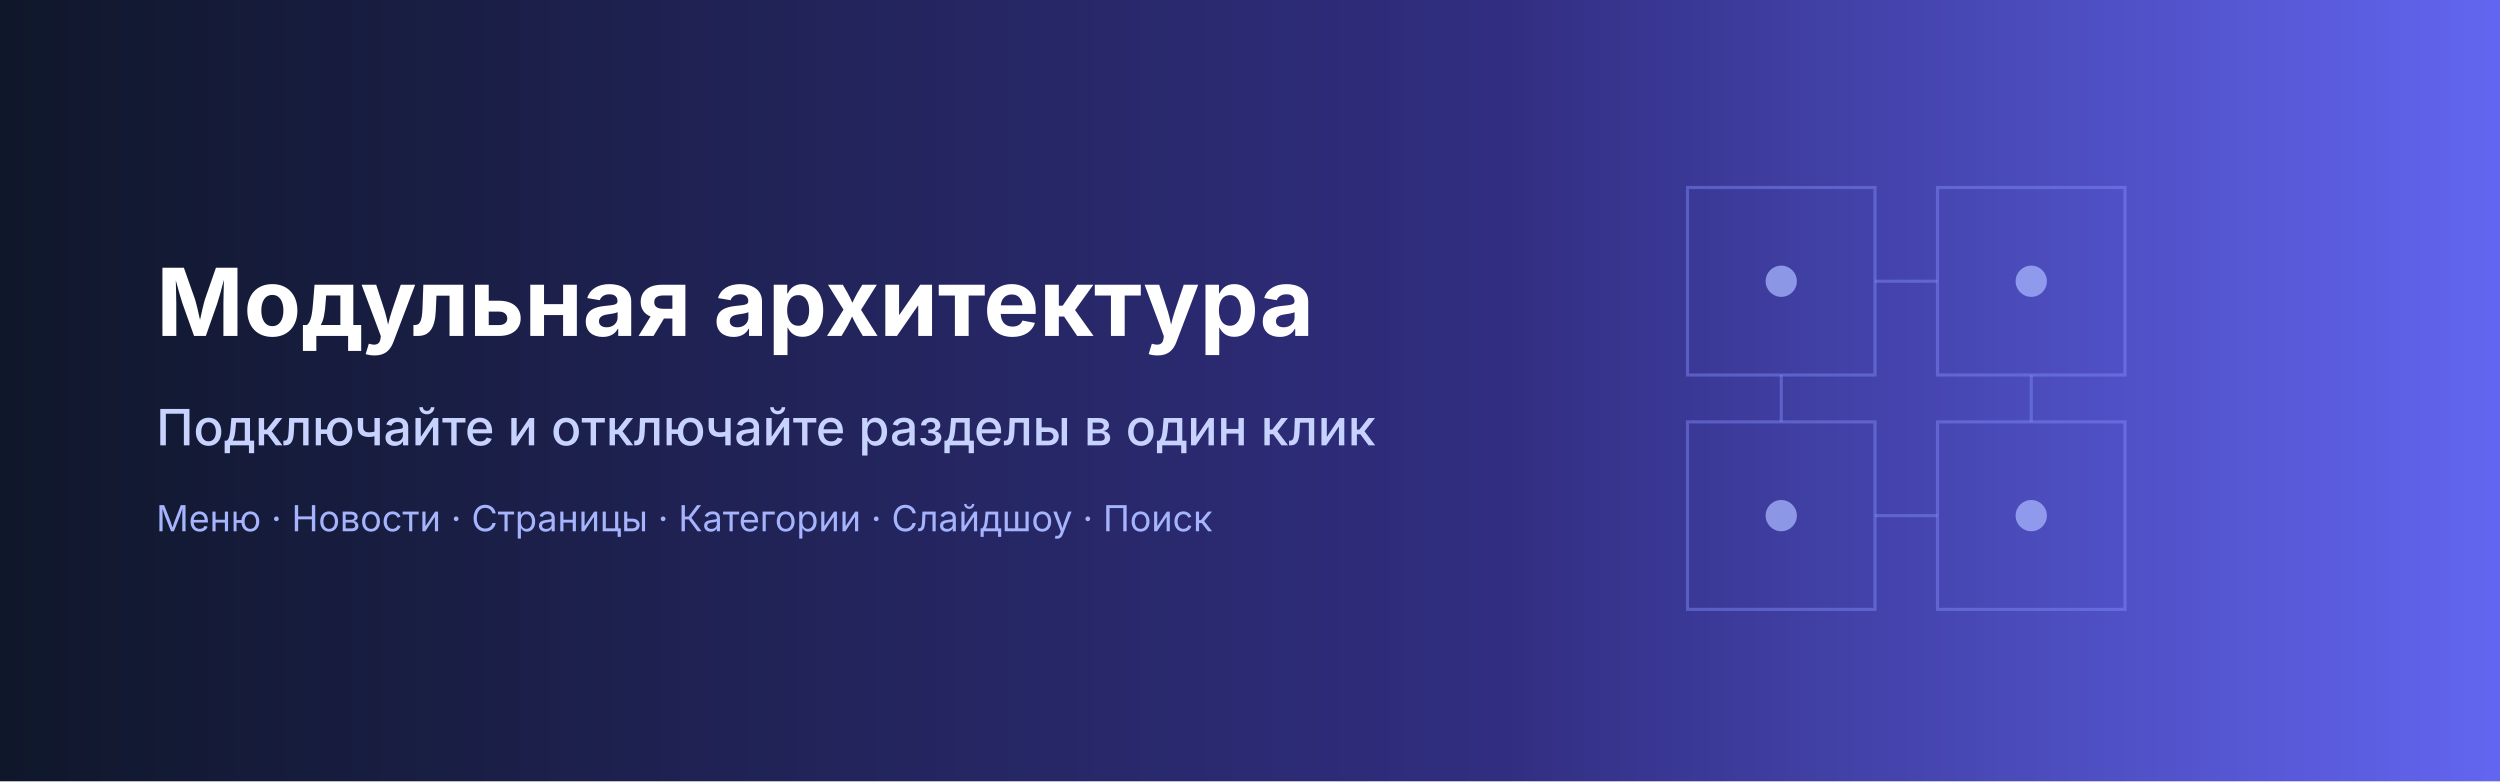
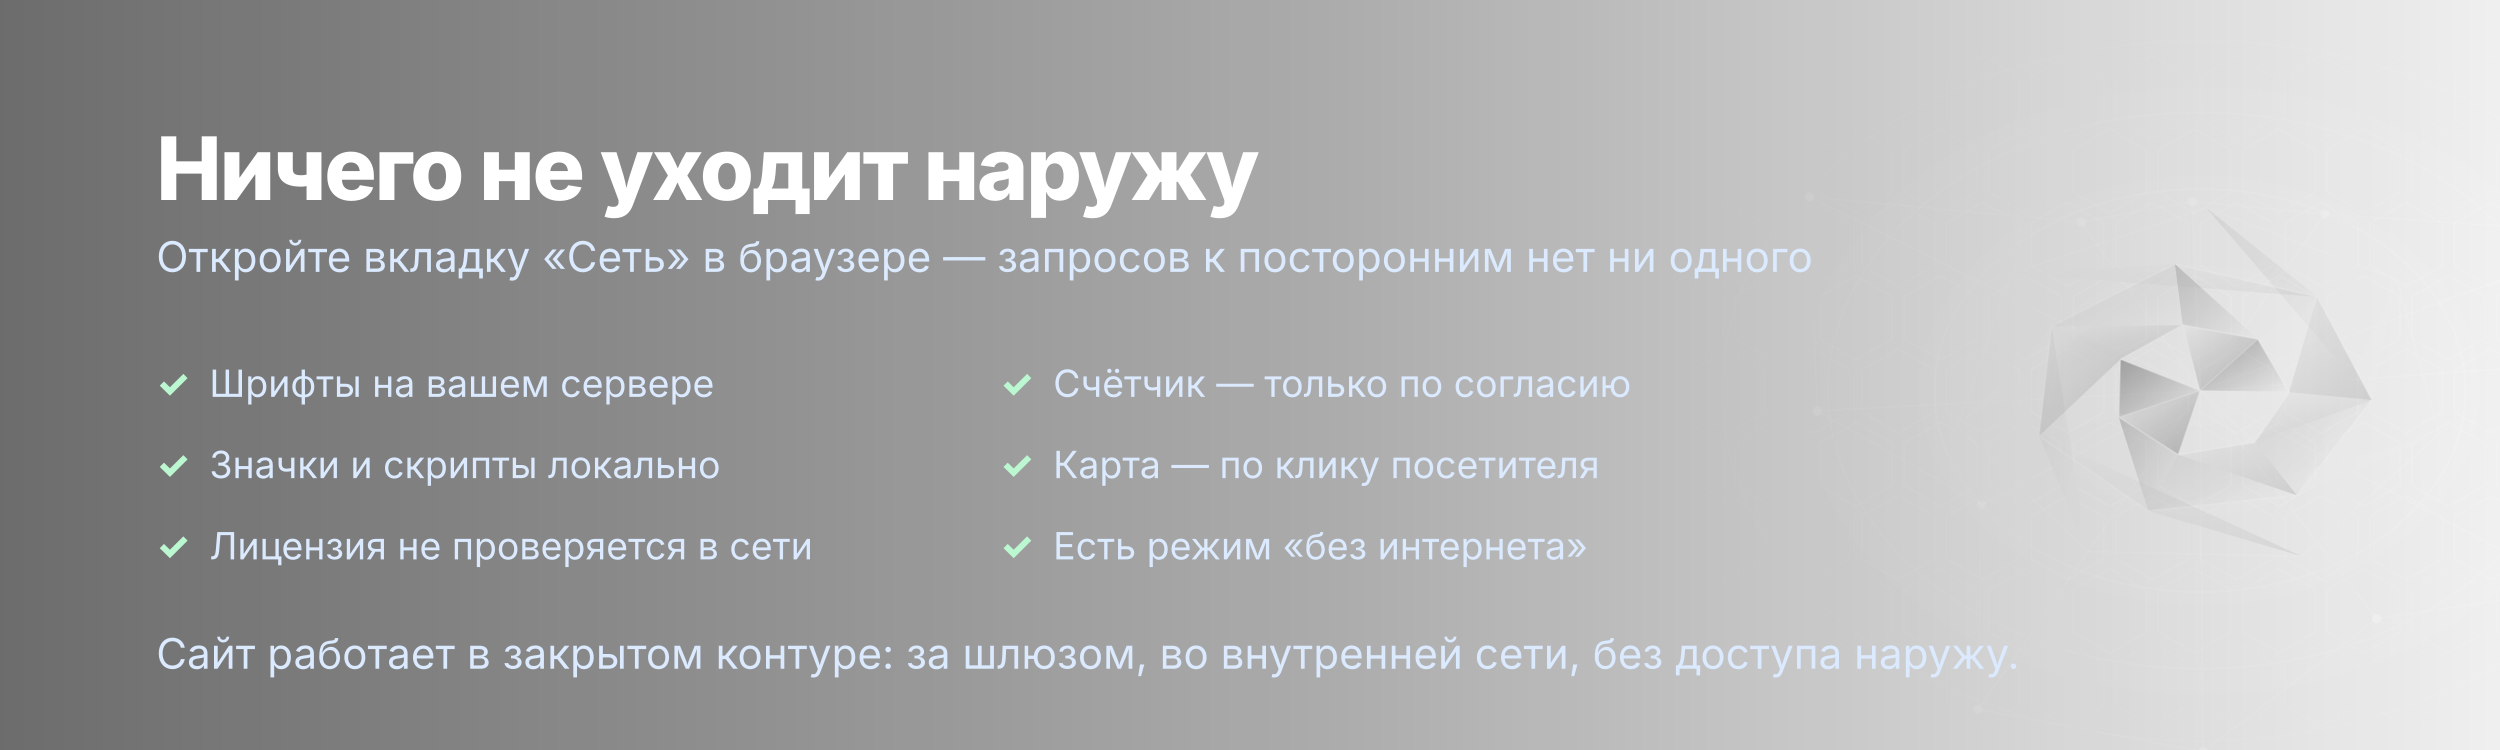
- <svg xmlns="http://www.w3.org/2000/svg" viewBox="0 0 1600 500" width="1600" height="500" role="img" aria-label="Модульная архитектура">
+ <svg xmlns="http://www.w3.org/2000/svg" width="1600" height="480" viewBox="0 0 1600 480" role="img" aria-label="Ничего не уходит наружу: шрифты, скрипты и значки лежат на вашем сервере">
+   <style>
+     .t    { font-family:'Segoe UI',Inter,system-ui,-apple-system,Arial,sans-serif }
+     .eyebrow { font-size:19px; font-weight:700; letter-spacing:7px; fill:#dbeafe }
+     .h1   { font-size:72px; font-weight:800; fill:#ffffff; letter-spacing:-2px }
+     .h1s  { font-size:56px; font-weight:800; fill:#ffffff; letter-spacing:-1.4px }
+     .sub  { font-size:27px; fill:#dbeafe }
+     .pill { font-size:22px; font-weight:700; fill:#ffffff }
+     .item { font-size:24px; fill:#dbeafe }
+     .ok   { font-size:24px; font-weight:800; fill:#bbf7d0 }
+     .num  { font-size:26px; font-weight:800; fill:#0f172a }
+     .cap  { font-size:23px; font-weight:700; fill:#ffffff }
+     .cap2 { font-size:18px; fill:#dbeafe }
+     .name { font-size:30px; font-weight:700; fill:#ffffff }
+     .li   { font-size:22px; fill:#dbeafe }
+ </style>
  <defs>
-     <linearGradient id="g3" x1="0" y1="0" x2="1" y2="0">
-       <stop offset="0" stop-color="#0f172a" />
-       <stop offset="0.6" stop-color="#312e81" />
-       <stop offset="1" stop-color="#6366f1" />
+     <radialGradient id="halo" cx="50%" cy="50%" r="50%">
+       <stop offset="0" stop-color="#ffffff" stop-opacity=".26" />
+       <stop offset="1" stop-color="#ffffff" stop-opacity="0" />
+     </radialGradient>
+     <linearGradient id="fA" x1="0" y1="0" x2="1" y2="1">
+       <stop offset="0" stop-color="#ffffff" />
+       <stop offset="1" stop-color="#ffffff" />
+     </linearGradient>
+     <linearGradient id="fB" x1="0" y1="0" x2="1" y2="1">
+       <stop offset="0" stop-color="#ffffff" />
+       <stop offset="1" stop-color="#000000" />
+     </linearGradient>
+     <linearGradient id="fC" x1="0" y1="0" x2="1" y2="1">
+       <stop offset="0" stop-color="#000000" />
+       <stop offset="1" stop-color="#ffffff" />
+     </linearGradient>
+     <linearGradient id="shade" x1="0" y1="0" x2="1" y2="0">
+       <stop offset="0" stop-color="#000000" stop-opacity=".55" />
+       <stop offset=".54" stop-color="#000000" stop-opacity=".28" />
+       <stop offset="1" stop-color="#000000" stop-opacity="0" />
    </linearGradient>
  </defs>
-   <rect width="1600" height="500" fill="url(#g3)" />
-   <g fill="none" stroke="#818cf8" stroke-opacity="0.45" stroke-width="2">
-     <rect x="1080" y="120" width="120" height="120" />
-     <rect x="1240" y="120" width="120" height="120" />
-     <rect x="1080" y="270" width="120" height="120" />
-     <rect x="1240" y="270" width="120" height="120" />
-     <line x1="1200" y1="180" x2="1240" y2="180" />
-     <line x1="1140" y1="240" x2="1140" y2="270" />
-     <line x1="1300" y1="240" x2="1300" y2="270" />
-     <line x1="1200" y1="330" x2="1240" y2="330" />
-   </g>
-   <g fill="#a5b4fc" opacity="0.75">
-     <circle cx="1140" cy="180" r="10" />
-     <circle cx="1300" cy="180" r="10" />
-     <circle cx="1140" cy="330" r="10" />
-     <circle cx="1300" cy="330" r="10" />
-   </g>
-   <text x="100" y="215" font-family="Inter, Segoe UI, system-ui, sans-serif" font-size="60" font-weight="700" fill="#ffffff">Модульная архитектура</text>
-   <text x="100" y="285" font-family="Inter, Segoe UI, system-ui, sans-serif" font-size="32" font-weight="500" fill="#c7d2fe">Подключайте и отключайте разделы в один клик</text>
-   <text x="100" y="340" font-family="Inter, Segoe UI, system-ui, sans-serif" font-size="23" fill="#a5b4fc">Меню · Новости · Страницы · Категории · Слайдшоу · Поиск</text>
+   <ellipse cx="1408" cy="250" rx="292" ry="224" fill="url(#halo)" />
+   <polygon points="1292.3,49.1 1292.3,76.0 1269.0,89.5 1245.7,76.0 1245.7,49.1 1269.0,35.7" fill="none" stroke="#ffffff" stroke-width="1" opacity="0.066" />
+   <polygon points="1346.5,49.1 1346.5,76.0 1323.2,89.5 1299.9,76.0 1299.9,49.1 1323.2,35.7" fill="none" stroke="#ffffff" stroke-width="1" opacity="0.079" />
+   <polygon points="1400.7,49.1 1400.7,76.0 1377.4,89.5 1354.1,76.0 1354.1,49.1 1377.4,35.7" fill="none" stroke="#ffffff" stroke-width="1" opacity="0.086" />
+   <polygon points="1454.8,49.1 1454.8,76.0 1431.5,89.5 1408.2,76.0 1408.2,49.1 1431.5,35.7" fill="none" stroke="#ffffff" stroke-width="1" opacity="0.086" />
+   <polygon points="1509.0,49.1 1509.0,76.0 1485.7,89.5 1462.4,76.0 1462.4,49.1 1485.7,35.7" fill="none" stroke="#ffffff" stroke-width="1" opacity="0.080" />
+   <polygon points="1563.2,49.1 1563.2,76.0 1539.9,89.5 1516.6,76.0 1516.6,49.1 1539.9,35.7" fill="none" stroke="#ffffff" stroke-width="1" opacity="0.068" />
+   <polygon points="1617.4,49.1 1617.4,76.0 1594.1,89.5 1570.8,76.0 1570.8,49.1 1594.1,35.7" fill="none" stroke="#ffffff" stroke-width="1" opacity="0.051" />
+   <polygon points="1211.0,96.0 1211.0,122.9 1187.7,136.4 1164.4,122.9 1164.4,96.0 1187.7,82.6" fill="none" stroke="#ffffff" stroke-width="1" opacity="0.072" />
+   <polygon points="1265.2,96.0 1265.2,122.9 1241.9,136.4 1218.6,122.9 1218.6,96.0 1241.9,82.6" fill="none" stroke="#ffffff" stroke-width="1" opacity="0.096" />
+   <polygon points="1319.4,96.0 1319.4,122.9 1296.1,136.4 1272.8,122.9 1272.8,96.0 1296.1,82.6" fill="none" stroke="#ffffff" stroke-width="1" opacity="0.115" />
+   <polygon points="1373.6,96.0 1373.6,122.9 1350.3,136.4 1327.0,122.9 1327.0,96.0 1350.3,82.6" fill="none" stroke="#ffffff" stroke-width="1" opacity="0.128" />
+   <polygon points="1427.7,96.0 1427.7,122.9 1404.5,136.4 1381.2,122.9 1381.2,96.0 1404.5,82.6" fill="none" stroke="#ffffff" stroke-width="1" opacity="0.133" />
+   <polygon points="1481.9,96.0 1481.9,122.9 1458.6,136.4 1435.3,122.9 1435.3,96.0 1458.6,82.6" fill="none" stroke="#ffffff" stroke-width="1" opacity="0.129" />
+   <polygon points="1536.1,96.0 1536.1,122.9 1512.8,136.4 1489.5,122.9 1489.5,96.0 1512.8,82.6" fill="none" stroke="#ffffff" stroke-width="1" opacity="0.117" />
+   <polygon points="1590.3,96.0 1590.3,122.9 1567.0,136.4 1543.7,122.9 1543.7,96.0 1567.0,82.6" fill="none" stroke="#ffffff" stroke-width="1" opacity="0.098" />
+   <polygon points="1644.5,96.0 1644.5,122.9 1621.2,136.4 1597.9,122.9 1597.9,96.0 1621.2,82.6" fill="none" stroke="#ffffff" stroke-width="1" opacity="0.075" />
+   <polygon points="1129.8,142.9 1129.8,169.9 1106.5,183.3 1083.2,169.9 1083.2,142.9 1106.5,129.5" fill="none" stroke="#ffffff" stroke-width="1" opacity="0.055" />
+   <polygon points="1183.9,142.9 1183.9,169.9 1160.6,183.3 1137.4,169.9 1137.4,142.9 1160.6,129.5" fill="none" stroke="#ffffff" stroke-width="1" opacity="0.086" />
+   <polygon points="1238.1,142.9 1238.1,169.9 1214.8,183.3 1191.5,169.9 1191.5,142.9 1214.8,129.5" fill="none" stroke="#ffffff" stroke-width="1" opacity="0.115" />
+   <polygon points="1292.3,142.9 1292.3,169.9 1269.0,183.3 1245.7,169.9 1245.7,142.9 1269.0,129.5" fill="none" stroke="#ffffff" stroke-width="1" opacity="0.142" />
+   <polygon points="1346.5,142.9 1346.5,169.9 1323.2,183.3 1299.9,169.9 1299.9,142.9 1323.2,129.5" fill="none" stroke="#ffffff" stroke-width="1" opacity="0.163" />
+   <polygon points="1400.7,142.9 1400.7,169.9 1377.4,183.3 1354.1,169.9 1354.1,142.9 1377.4,129.5" fill="none" stroke="#ffffff" stroke-width="1" opacity="0.177" />
+   <polygon points="1454.8,142.9 1454.8,169.9 1431.5,183.3 1408.2,169.9 1408.2,142.9 1431.5,129.5" fill="none" stroke="#ffffff" stroke-width="1" opacity="0.177" />
+   <polygon points="1509.0,142.9 1509.0,169.9 1485.7,183.3 1462.4,169.9 1462.4,142.9 1485.7,129.5" fill="none" stroke="#ffffff" stroke-width="1" opacity="0.166" />
+   <polygon points="1563.2,142.9 1563.2,169.9 1539.9,183.3 1516.6,169.9 1516.6,142.9 1539.9,129.5" fill="none" stroke="#ffffff" stroke-width="1" opacity="0.145" />
+   <polygon points="1617.4,142.9 1617.4,169.9 1594.1,183.3 1570.8,169.9 1570.8,142.9 1594.1,129.5" fill="none" stroke="#ffffff" stroke-width="1" opacity="0.119" />
+   <polygon points="1102.7,189.9 1102.7,216.8 1079.4,230.2 1056.1,216.8 1056.1,189.9 1079.4,176.4" fill="none" stroke="#ffffff" stroke-width="1" opacity="0.053" />
+   <polygon points="1156.9,189.9 1156.9,216.8 1133.6,230.2 1110.3,216.8 1110.3,189.9 1133.6,176.4" fill="none" stroke="#ffffff" stroke-width="1" opacity="0.087" />
+   <polygon points="1211.0,189.9 1211.0,216.8 1187.7,230.2 1164.4,216.8 1164.4,189.9 1187.7,176.4" fill="none" stroke="#ffffff" stroke-width="1" opacity="0.120" />
+   <polygon points="1265.2,189.9 1265.2,216.8 1241.9,230.2 1218.6,216.8 1218.6,189.9 1241.9,176.4" fill="none" stroke="#ffffff" stroke-width="1" opacity="0.153" />
+   <polygon points="1319.4,189.9 1319.4,216.8 1296.1,230.2 1272.8,216.8 1272.8,189.9 1296.1,176.4" fill="none" stroke="#ffffff" stroke-width="1" opacity="0.185" />
+   <polygon points="1373.6,189.9 1373.6,216.8 1350.3,230.2 1327.0,216.8 1327.0,189.9 1350.3,176.4" fill="none" stroke="#ffffff" stroke-width="1" opacity="0.211" />
+   <polygon points="1427.7,189.9 1427.7,216.8 1404.5,230.2 1381.2,216.8 1381.2,189.9 1404.5,176.4" fill="none" stroke="#ffffff" stroke-width="1" opacity="0.225" />
+   <polygon points="1481.9,189.9 1481.9,216.8 1458.6,230.2 1435.3,216.8 1435.3,189.9 1458.6,176.4" fill="none" stroke="#ffffff" stroke-width="1" opacity="0.214" />
+   <polygon points="1536.1,189.9 1536.1,216.8 1512.8,230.2 1489.5,216.8 1489.5,189.9 1512.8,176.4" fill="none" stroke="#ffffff" stroke-width="1" opacity="0.188" />
+   <polygon points="1590.3,189.9 1590.3,216.8 1567.0,230.2 1543.7,216.8 1543.7,189.9 1567.0,176.4" fill="none" stroke="#ffffff" stroke-width="1" opacity="0.158" />
+   <polygon points="1644.5,189.9 1644.5,216.8 1621.2,230.2 1597.9,216.8 1597.9,189.9 1621.2,176.4" fill="none" stroke="#ffffff" stroke-width="1" opacity="0.125" />
+   <polygon points="1129.8,236.8 1129.8,263.7 1106.5,277.1 1083.2,263.7 1083.2,236.8 1106.5,223.3" fill="none" stroke="#ffffff" stroke-width="1" opacity="0.075" />
+   <polygon points="1183.9,236.8 1183.9,263.7 1160.6,277.1 1137.4,263.7 1137.4,236.8 1160.6,223.3" fill="none" stroke="#ffffff" stroke-width="1" opacity="0.110" />
+   <polygon points="1238.1,236.8 1238.1,263.7 1214.8,277.1 1191.5,263.7 1191.5,236.8 1214.8,223.3" fill="none" stroke="#ffffff" stroke-width="1" opacity="0.145" />
+   <polygon points="1292.3,236.8 1292.3,263.7 1269.0,277.1 1245.7,263.7 1245.7,236.8 1269.0,223.3" fill="none" stroke="#ffffff" stroke-width="1" opacity="0.180" />
+   <polygon points="1346.5,236.8 1346.5,263.7 1323.2,277.1 1299.9,263.7 1299.9,236.8 1323.2,223.3" fill="none" stroke="#ffffff" stroke-width="1" opacity="0.215" />
+   <polygon points="1400.7,236.8 1400.7,263.7 1377.4,277.1 1354.1,263.7 1354.1,236.8 1377.4,223.3" fill="none" stroke="#ffffff" stroke-width="1" opacity="0.250" />
+   <polygon points="1454.8,236.8 1454.8,263.7 1431.5,277.1 1408.2,263.7 1408.2,236.8 1431.5,223.3" fill="none" stroke="#ffffff" stroke-width="1" opacity="0.255" />
+   <polygon points="1509.0,236.8 1509.0,263.7 1485.7,277.1 1462.4,263.7 1462.4,236.8 1485.7,223.3" fill="none" stroke="#ffffff" stroke-width="1" opacity="0.220" />
+   <polygon points="1563.2,236.8 1563.2,263.7 1539.9,277.1 1516.6,263.7 1516.6,236.8 1539.9,223.3" fill="none" stroke="#ffffff" stroke-width="1" opacity="0.185" />
+   <polygon points="1617.4,236.8 1617.4,263.7 1594.1,277.1 1570.8,263.7 1570.8,236.8 1594.1,223.3" fill="none" stroke="#ffffff" stroke-width="1" opacity="0.150" />
+   <polygon points="1102.7,283.7 1102.7,310.6 1079.4,324.1 1056.1,310.6 1056.1,283.7 1079.4,270.3" fill="none" stroke="#ffffff" stroke-width="1" opacity="0.052" />
+   <polygon points="1156.9,283.7 1156.9,310.6 1133.6,324.1 1110.3,310.6 1110.3,283.7 1133.6,270.3" fill="none" stroke="#ffffff" stroke-width="1" opacity="0.086" />
+   <polygon points="1211.0,283.7 1211.0,310.6 1187.7,324.1 1164.4,310.6 1164.4,283.7 1187.7,270.3" fill="none" stroke="#ffffff" stroke-width="1" opacity="0.120" />
+   <polygon points="1265.2,283.7 1265.2,310.6 1241.9,324.1 1218.6,310.6 1218.6,283.7 1241.9,270.3" fill="none" stroke="#ffffff" stroke-width="1" opacity="0.153" />
+   <polygon points="1319.4,283.7 1319.4,310.6 1296.1,324.1 1272.8,310.6 1272.8,283.7 1296.1,270.3" fill="none" stroke="#ffffff" stroke-width="1" opacity="0.184" />
+   <polygon points="1373.6,283.7 1373.6,310.6 1350.3,324.1 1327.0,310.6 1327.0,283.7 1350.3,270.3" fill="none" stroke="#ffffff" stroke-width="1" opacity="0.210" />
+   <polygon points="1427.7,283.7 1427.7,310.6 1404.5,324.1 1381.2,310.6 1381.2,283.7 1404.5,270.3" fill="none" stroke="#ffffff" stroke-width="1" opacity="0.223" />
+   <polygon points="1481.9,283.7 1481.9,310.6 1458.6,324.1 1435.3,310.6 1435.3,283.7 1458.6,270.3" fill="none" stroke="#ffffff" stroke-width="1" opacity="0.213" />
+   <polygon points="1536.1,283.7 1536.1,310.6 1512.8,324.1 1489.5,310.6 1489.5,283.7 1512.8,270.3" fill="none" stroke="#ffffff" stroke-width="1" opacity="0.188" />
+   <polygon points="1590.3,283.7 1590.3,310.6 1567.0,324.1 1543.7,310.6 1543.7,283.7 1567.0,270.3" fill="none" stroke="#ffffff" stroke-width="1" opacity="0.157" />
+   <polygon points="1644.5,283.7 1644.5,310.6 1621.2,324.1 1597.9,310.6 1597.9,283.7 1621.2,270.3" fill="none" stroke="#ffffff" stroke-width="1" opacity="0.124" />
+   <polygon points="1129.8,330.6 1129.8,357.5 1106.5,371.0 1083.2,357.5 1083.2,330.6 1106.5,317.2" fill="none" stroke="#ffffff" stroke-width="1" opacity="0.054" />
+   <polygon points="1183.9,330.6 1183.9,357.5 1160.6,371.0 1137.4,357.5 1137.4,330.6 1160.6,317.2" fill="none" stroke="#ffffff" stroke-width="1" opacity="0.085" />
+   <polygon points="1238.1,330.6 1238.1,357.5 1214.8,371.0 1191.5,357.5 1191.5,330.6 1214.8,317.2" fill="none" stroke="#ffffff" stroke-width="1" opacity="0.114" />
+   <polygon points="1292.3,330.6 1292.3,357.5 1269.0,371.0 1245.7,357.5 1245.7,330.6 1269.0,317.2" fill="none" stroke="#ffffff" stroke-width="1" opacity="0.141" />
+   <polygon points="1346.5,330.6 1346.5,357.5 1323.2,371.0 1299.9,357.5 1299.9,330.6 1323.2,317.2" fill="none" stroke="#ffffff" stroke-width="1" opacity="0.162" />
+   <polygon points="1400.7,330.6 1400.7,357.5 1377.4,371.0 1354.1,357.5 1354.1,330.6 1377.4,317.2" fill="none" stroke="#ffffff" stroke-width="1" opacity="0.175" />
+   <polygon points="1454.8,330.6 1454.8,357.5 1431.5,371.0 1408.2,357.5 1408.2,330.6 1431.5,317.2" fill="none" stroke="#ffffff" stroke-width="1" opacity="0.176" />
+   <polygon points="1509.0,330.6 1509.0,357.5 1485.7,371.0 1462.4,357.5 1462.4,330.6 1485.7,317.2" fill="none" stroke="#ffffff" stroke-width="1" opacity="0.165" />
+   <polygon points="1563.2,330.6 1563.2,357.5 1539.9,371.0 1516.6,357.5 1516.6,330.6 1539.9,317.2" fill="none" stroke="#ffffff" stroke-width="1" opacity="0.144" />
+   <polygon points="1617.4,330.6 1617.4,357.5 1594.1,371.0 1570.8,357.5 1570.8,330.6 1594.1,317.2" fill="none" stroke="#ffffff" stroke-width="1" opacity="0.118" />
+   <polygon points="1211.0,377.5 1211.0,404.5 1187.7,417.9 1164.4,404.5 1164.4,377.5 1187.7,364.1" fill="none" stroke="#ffffff" stroke-width="1" opacity="0.071" />
+   <polygon points="1265.2,377.5 1265.2,404.5 1241.9,417.9 1218.6,404.5 1218.6,377.5 1241.9,364.1" fill="none" stroke="#ffffff" stroke-width="1" opacity="0.095" />
+   <polygon points="1319.4,377.5 1319.4,404.5 1296.1,417.9 1272.8,404.5 1272.8,377.5 1296.1,364.1" fill="none" stroke="#ffffff" stroke-width="1" opacity="0.114" />
+   <polygon points="1373.6,377.5 1373.6,404.5 1350.3,417.9 1327.0,404.5 1327.0,377.5 1350.3,364.1" fill="none" stroke="#ffffff" stroke-width="1" opacity="0.126" />
+   <polygon points="1427.7,377.5 1427.7,404.5 1404.5,417.9 1381.2,404.5 1381.2,377.5 1404.5,364.1" fill="none" stroke="#ffffff" stroke-width="1" opacity="0.131" />
+   <polygon points="1481.9,377.5 1481.9,404.5 1458.6,417.9 1435.3,404.5 1435.3,377.5 1458.6,364.1" fill="none" stroke="#ffffff" stroke-width="1" opacity="0.128" />
+   <polygon points="1536.1,377.5 1536.1,404.5 1512.8,417.9 1489.5,404.5 1489.5,377.5 1512.8,364.1" fill="none" stroke="#ffffff" stroke-width="1" opacity="0.116" />
+   <polygon points="1590.3,377.5 1590.3,404.5 1567.0,417.9 1543.7,404.5 1543.7,377.5 1567.0,364.1" fill="none" stroke="#ffffff" stroke-width="1" opacity="0.097" />
+   <polygon points="1644.5,377.5 1644.5,404.5 1621.2,417.9 1597.9,404.5 1597.9,377.5 1621.2,364.1" fill="none" stroke="#ffffff" stroke-width="1" opacity="0.074" />
+   <polygon points="1292.3,424.5 1292.3,451.4 1269.0,464.8 1245.7,451.4 1245.7,424.5 1269.0,411.0" fill="none" stroke="#ffffff" stroke-width="1" opacity="0.065" />
+   <polygon points="1346.5,424.5 1346.5,451.4 1323.2,464.8 1299.9,451.4 1299.9,424.5 1323.2,411.0" fill="none" stroke="#ffffff" stroke-width="1" opacity="0.077" />
+   <polygon points="1400.7,424.5 1400.7,451.4 1377.4,464.8 1354.1,451.4 1354.1,424.5 1377.4,411.0" fill="none" stroke="#ffffff" stroke-width="1" opacity="0.084" />
+   <polygon points="1454.8,424.5 1454.8,451.4 1431.5,464.8 1408.2,451.4 1408.2,424.5 1431.5,411.0" fill="none" stroke="#ffffff" stroke-width="1" opacity="0.085" />
+   <polygon points="1509.0,424.5 1509.0,451.4 1485.7,464.8 1462.4,451.4 1462.4,424.5 1485.7,411.0" fill="none" stroke="#ffffff" stroke-width="1" opacity="0.079" />
+   <polygon points="1563.2,424.5 1563.2,451.4 1539.9,464.8 1516.6,451.4 1516.6,424.5 1539.9,411.0" fill="none" stroke="#ffffff" stroke-width="1" opacity="0.067" />
+   <ellipse cx="1408" cy="250" rx="170" ry="129" fill="none" stroke="#ffffff" stroke-width="1.2" opacity="0.16" />
+   <ellipse cx="1408" cy="250" rx="238" ry="178" fill="none" stroke="#ffffff" stroke-width="1.2" opacity="0.11" />
+   <ellipse cx="1408" cy="250" rx="306" ry="224" fill="none" stroke="#ffffff" stroke-width="1.2" opacity="0.07" />
+   <line x1="1408" y1="250" x2="1700" y2="229" stroke="#ffffff" stroke-width="1" opacity=".16" />
+   <circle cx="1700" cy="229" r="3" fill="#ffffff" opacity=".34" />
+   <line x1="1408" y1="250" x2="1648" y2="377" stroke="#ffffff" stroke-width="1" opacity=".16" />
+   <circle cx="1648" cy="377" r="3" fill="#ffffff" opacity=".34" />
+   <line x1="1408" y1="250" x2="1521" y2="396" stroke="#ffffff" stroke-width="1" opacity=".16" />
+   <circle cx="1521" cy="396" r="3" fill="#ffffff" opacity=".34" />
+   <line x1="1408" y1="250" x2="1410" y2="481" stroke="#ffffff" stroke-width="1" opacity=".16" />
+   <circle cx="1410" cy="481" r="3" fill="#ffffff" opacity=".34" />
+   <line x1="1408" y1="250" x2="1266" y2="454" stroke="#ffffff" stroke-width="1" opacity=".16" />
+   <circle cx="1266" cy="454" r="3" fill="#ffffff" opacity=".34" />
+   <line x1="1408" y1="250" x2="1268" y2="323" stroke="#ffffff" stroke-width="1" opacity=".16" />
+   <circle cx="1268" cy="323" r="3" fill="#ffffff" opacity=".34" />
+   <line x1="1408" y1="250" x2="1163" y2="263" stroke="#ffffff" stroke-width="1" opacity=".16" />
+   <circle cx="1163" cy="263" r="3" fill="#ffffff" opacity=".34" />
+   <line x1="1408" y1="250" x2="1158" y2="126" stroke="#ffffff" stroke-width="1" opacity=".16" />
+   <circle cx="1158" cy="126" r="3" fill="#ffffff" opacity=".34" />
+   <line x1="1408" y1="250" x2="1332" y2="142" stroke="#ffffff" stroke-width="1" opacity=".16" />
+   <circle cx="1332" cy="142" r="3" fill="#ffffff" opacity=".34" />
+   <line x1="1408" y1="250" x2="1403" y2="129" stroke="#ffffff" stroke-width="1" opacity=".16" />
+   <circle cx="1403" cy="129" r="3" fill="#ffffff" opacity=".34" />
+   <line x1="1408" y1="250" x2="1488" y2="137" stroke="#ffffff" stroke-width="1" opacity=".16" />
+   <circle cx="1488" cy="137" r="3" fill="#ffffff" opacity=".34" />
+   <line x1="1408" y1="250" x2="1680" y2="150" stroke="#ffffff" stroke-width="1" opacity=".16" />
+   <circle cx="1680" cy="150" r="3" fill="#ffffff" opacity=".34" />
+   <line x1="1700" y1="229" x2="1648" y2="377" stroke="#ffffff" stroke-width=".9" opacity=".13" />
+   <line x1="1648" y1="377" x2="1521" y2="396" stroke="#ffffff" stroke-width=".9" opacity=".13" />
+   <line x1="1521" y1="396" x2="1410" y2="481" stroke="#ffffff" stroke-width=".9" opacity=".13" />
+   <line x1="1410" y1="481" x2="1266" y2="454" stroke="#ffffff" stroke-width=".9" opacity=".13" />
+   <line x1="1266" y1="454" x2="1268" y2="323" stroke="#ffffff" stroke-width=".9" opacity=".13" />
+   <line x1="1268" y1="323" x2="1163" y2="263" stroke="#ffffff" stroke-width=".9" opacity=".13" />
+   <line x1="1163" y1="263" x2="1158" y2="126" stroke="#ffffff" stroke-width=".9" opacity=".13" />
+   <line x1="1158" y1="126" x2="1332" y2="142" stroke="#ffffff" stroke-width=".9" opacity=".13" />
+   <line x1="1332" y1="142" x2="1403" y2="129" stroke="#ffffff" stroke-width=".9" opacity=".13" />
+   <line x1="1403" y1="129" x2="1488" y2="137" stroke="#ffffff" stroke-width=".9" opacity=".13" />
+   <line x1="1488" y1="137" x2="1680" y2="150" stroke="#ffffff" stroke-width=".9" opacity=".13" />
+   <line x1="1680" y1="150" x2="1700" y2="229" stroke="#ffffff" stroke-width=".9" opacity=".13" />
+   <path d="M1408,250 L1443,283 L1394,291 Z" fill="url(#fA)" opacity="0.16" />
+   <path d="M1408,250 L1394,291 L1356,267 Z" fill="url(#fB)" opacity="0.22" />
+   <path d="M1408,250 L1356,267 L1357,230 Z" fill="url(#fC)" opacity="0.28" />
+   <path d="M1408,250 L1357,230 L1397,208 Z" fill="url(#fA)" opacity="0.16" />
+   <path d="M1408,250 L1397,208 L1445,217 Z" fill="url(#fB)" opacity="0.22" />
+   <path d="M1408,250 L1445,217 L1465,251 Z" fill="url(#fC)" opacity="0.28" />
+   <path d="M1408,250 L1465,251 L1443,283 Z" fill="url(#fA)" opacity="0.16" />
+   <path d="M1443,283 L1394,291 L1470,317 Z" fill="url(#fB)" opacity="0.11" />
+   <path d="M1394,291 L1470,317 L1375,327 Z" fill="url(#fC)" opacity="0.07" />
+   <path d="M1394,291 L1356,267 L1375,327 Z" fill="url(#fC)" opacity="0.16" />
+   <path d="M1356,267 L1375,327 L1305,279 Z" fill="url(#fA)" opacity="0.10" />
+   <path d="M1356,267 L1357,230 L1305,279 Z" fill="url(#fA)" opacity="0.21" />
+   <path d="M1357,230 L1305,279 L1313,209 Z" fill="url(#fB)" opacity="0.13" />
+   <path d="M1357,230 L1397,208 L1313,209 Z" fill="url(#fB)" opacity="0.11" />
+   <path d="M1397,208 L1313,209 L1392,169 Z" fill="url(#fC)" opacity="0.07" />
+   <path d="M1397,208 L1445,217 L1392,169 Z" fill="url(#fC)" opacity="0.16" />
+   <path d="M1445,217 L1392,169 L1483,190 Z" fill="url(#fA)" opacity="0.10" />
+   <path d="M1445,217 L1465,251 L1483,190 Z" fill="url(#fA)" opacity="0.21" />
+   <path d="M1465,251 L1483,190 L1518,256 Z" fill="url(#fB)" opacity="0.13" />
+   <path d="M1465,251 L1443,283 L1518,256 Z" fill="url(#fB)" opacity="0.11" />
+   <path d="M1443,283 L1518,256 L1470,317 Z" fill="url(#fC)" opacity="0.07" />
+   <path d="M1470,317 L1561,278 L1375,327 Z" fill="url(#fA)" opacity="0.04" />
+   <path d="M1375,327 L1473,356 L1305,279 Z" fill="url(#fB)" opacity="0.06" />
+   <path d="M1305,279 L1336,353 L1313,209 Z" fill="url(#fC)" opacity="0.04" />
+   <path d="M1313,209 L1253,273 L1392,169 Z" fill="url(#fA)" opacity="0.06" />
+   <path d="M1392,169 L1287,175 L1483,190 Z" fill="url(#fB)" opacity="0.04" />
+   <path d="M1483,190 L1412,133 L1518,256 Z" fill="url(#fC)" opacity="0.06" />
+   <path d="M1518,256 L1534,179 L1470,317 Z" fill="url(#fA)" opacity="0.04" />
+   <line x1="1443" y1="283" x2="1394" y2="291" stroke="#ffffff" stroke-width="1.1" opacity="0.40" />
+   <line x1="1394" y1="291" x2="1356" y2="267" stroke="#ffffff" stroke-width="1.1" opacity="0.40" />
+   <line x1="1356" y1="267" x2="1357" y2="230" stroke="#ffffff" stroke-width="1.1" opacity="0.40" />
+   <line x1="1357" y1="230" x2="1397" y2="208" stroke="#ffffff" stroke-width="1.1" opacity="0.40" />
+   <line x1="1397" y1="208" x2="1445" y2="217" stroke="#ffffff" stroke-width="1.1" opacity="0.40" />
+   <line x1="1445" y1="217" x2="1465" y2="251" stroke="#ffffff" stroke-width="1.1" opacity="0.40" />
+   <line x1="1465" y1="251" x2="1443" y2="283" stroke="#ffffff" stroke-width="1.1" opacity="0.40" />
+   <line x1="1470" y1="317" x2="1375" y2="327" stroke="#ffffff" stroke-width="1.1" opacity="0.26" />
+   <line x1="1375" y1="327" x2="1305" y2="279" stroke="#ffffff" stroke-width="1.1" opacity="0.26" />
+   <line x1="1305" y1="279" x2="1313" y2="209" stroke="#ffffff" stroke-width="1.1" opacity="0.26" />
+   <line x1="1313" y1="209" x2="1392" y2="169" stroke="#ffffff" stroke-width="1.1" opacity="0.26" />
+   <line x1="1392" y1="169" x2="1483" y2="190" stroke="#ffffff" stroke-width="1.1" opacity="0.26" />
+   <line x1="1483" y1="190" x2="1518" y2="256" stroke="#ffffff" stroke-width="1.1" opacity="0.26" />
+   <line x1="1518" y1="256" x2="1470" y2="317" stroke="#ffffff" stroke-width="1.1" opacity="0.26" />
+   <line x1="1561" y1="278" x2="1473" y2="356" stroke="#ffffff" stroke-width="1.1" opacity="0.13" />
+   <line x1="1473" y1="356" x2="1336" y2="353" stroke="#ffffff" stroke-width="1.1" opacity="0.13" />
+   <line x1="1336" y1="353" x2="1253" y2="273" stroke="#ffffff" stroke-width="1.1" opacity="0.13" />
+   <line x1="1253" y1="273" x2="1287" y2="175" stroke="#ffffff" stroke-width="1.1" opacity="0.13" />
+   <line x1="1287" y1="175" x2="1412" y2="133" stroke="#ffffff" stroke-width="1.1" opacity="0.13" />
+   <line x1="1412" y1="133" x2="1534" y2="179" stroke="#ffffff" stroke-width="1.1" opacity="0.13" />
+   <line x1="1534" y1="179" x2="1561" y2="278" stroke="#ffffff" stroke-width="1.1" opacity="0.13" />
+   <line x1="1408" y1="250" x2="1443" y2="283" stroke="#ffffff" stroke-width="1" opacity=".24" />
+   <line x1="1408" y1="250" x2="1394" y2="291" stroke="#ffffff" stroke-width="1" opacity=".24" />
+   <line x1="1408" y1="250" x2="1356" y2="267" stroke="#ffffff" stroke-width="1" opacity=".24" />
+   <line x1="1408" y1="250" x2="1357" y2="230" stroke="#ffffff" stroke-width="1" opacity=".24" />
+   <line x1="1408" y1="250" x2="1397" y2="208" stroke="#ffffff" stroke-width="1" opacity=".24" />
+   <line x1="1408" y1="250" x2="1445" y2="217" stroke="#ffffff" stroke-width="1" opacity=".24" />
+   <line x1="1408" y1="250" x2="1465" y2="251" stroke="#ffffff" stroke-width="1" opacity=".24" />
+   <rect width="1600" height="480" fill="url(#shade)" />
+   <text class="t h1s" x="100" y="128" font-size="50">Ничего не уходит наружу</text>
+   <text class="t sub" x="100" y="174" font-size="24">Откройте вкладку «Сеть» в браузере — запросов к посторонним нет ни одного</text>
+   <text class="t ok" x="100" y="254">✓</text>
+   <text class="t item" x="134" y="254">Шрифты на вашем сервере</text>
+   <text class="t ok" x="100" y="306">✓</text>
+   <text class="t item" x="134" y="306">Значки и скрипты локально</text>
+   <text class="t ok" x="100" y="358">✓</text>
+   <text class="t item" x="134" y="358">Лицензия не проверяется в сети</text>
+   <text class="t ok" x="640" y="254">✓</text>
+   <text class="t item" x="674" y="254">Счётчик — только по согласию</text>
+   <text class="t ok" x="640" y="306">✓</text>
+   <text class="t item" x="674" y="306">Карта — по клику посетителя</text>
+   <text class="t ok" x="640" y="358">✓</text>
+   <text class="t item" x="674" y="358">Есть режим «без интернета»</text>
+   <text class="t sub" x="100" y="428" font-size="21">Сайт работает в закрытом контуре: за шлюзом, во внутренней сети, без доступа наружу.</text>
</svg>
